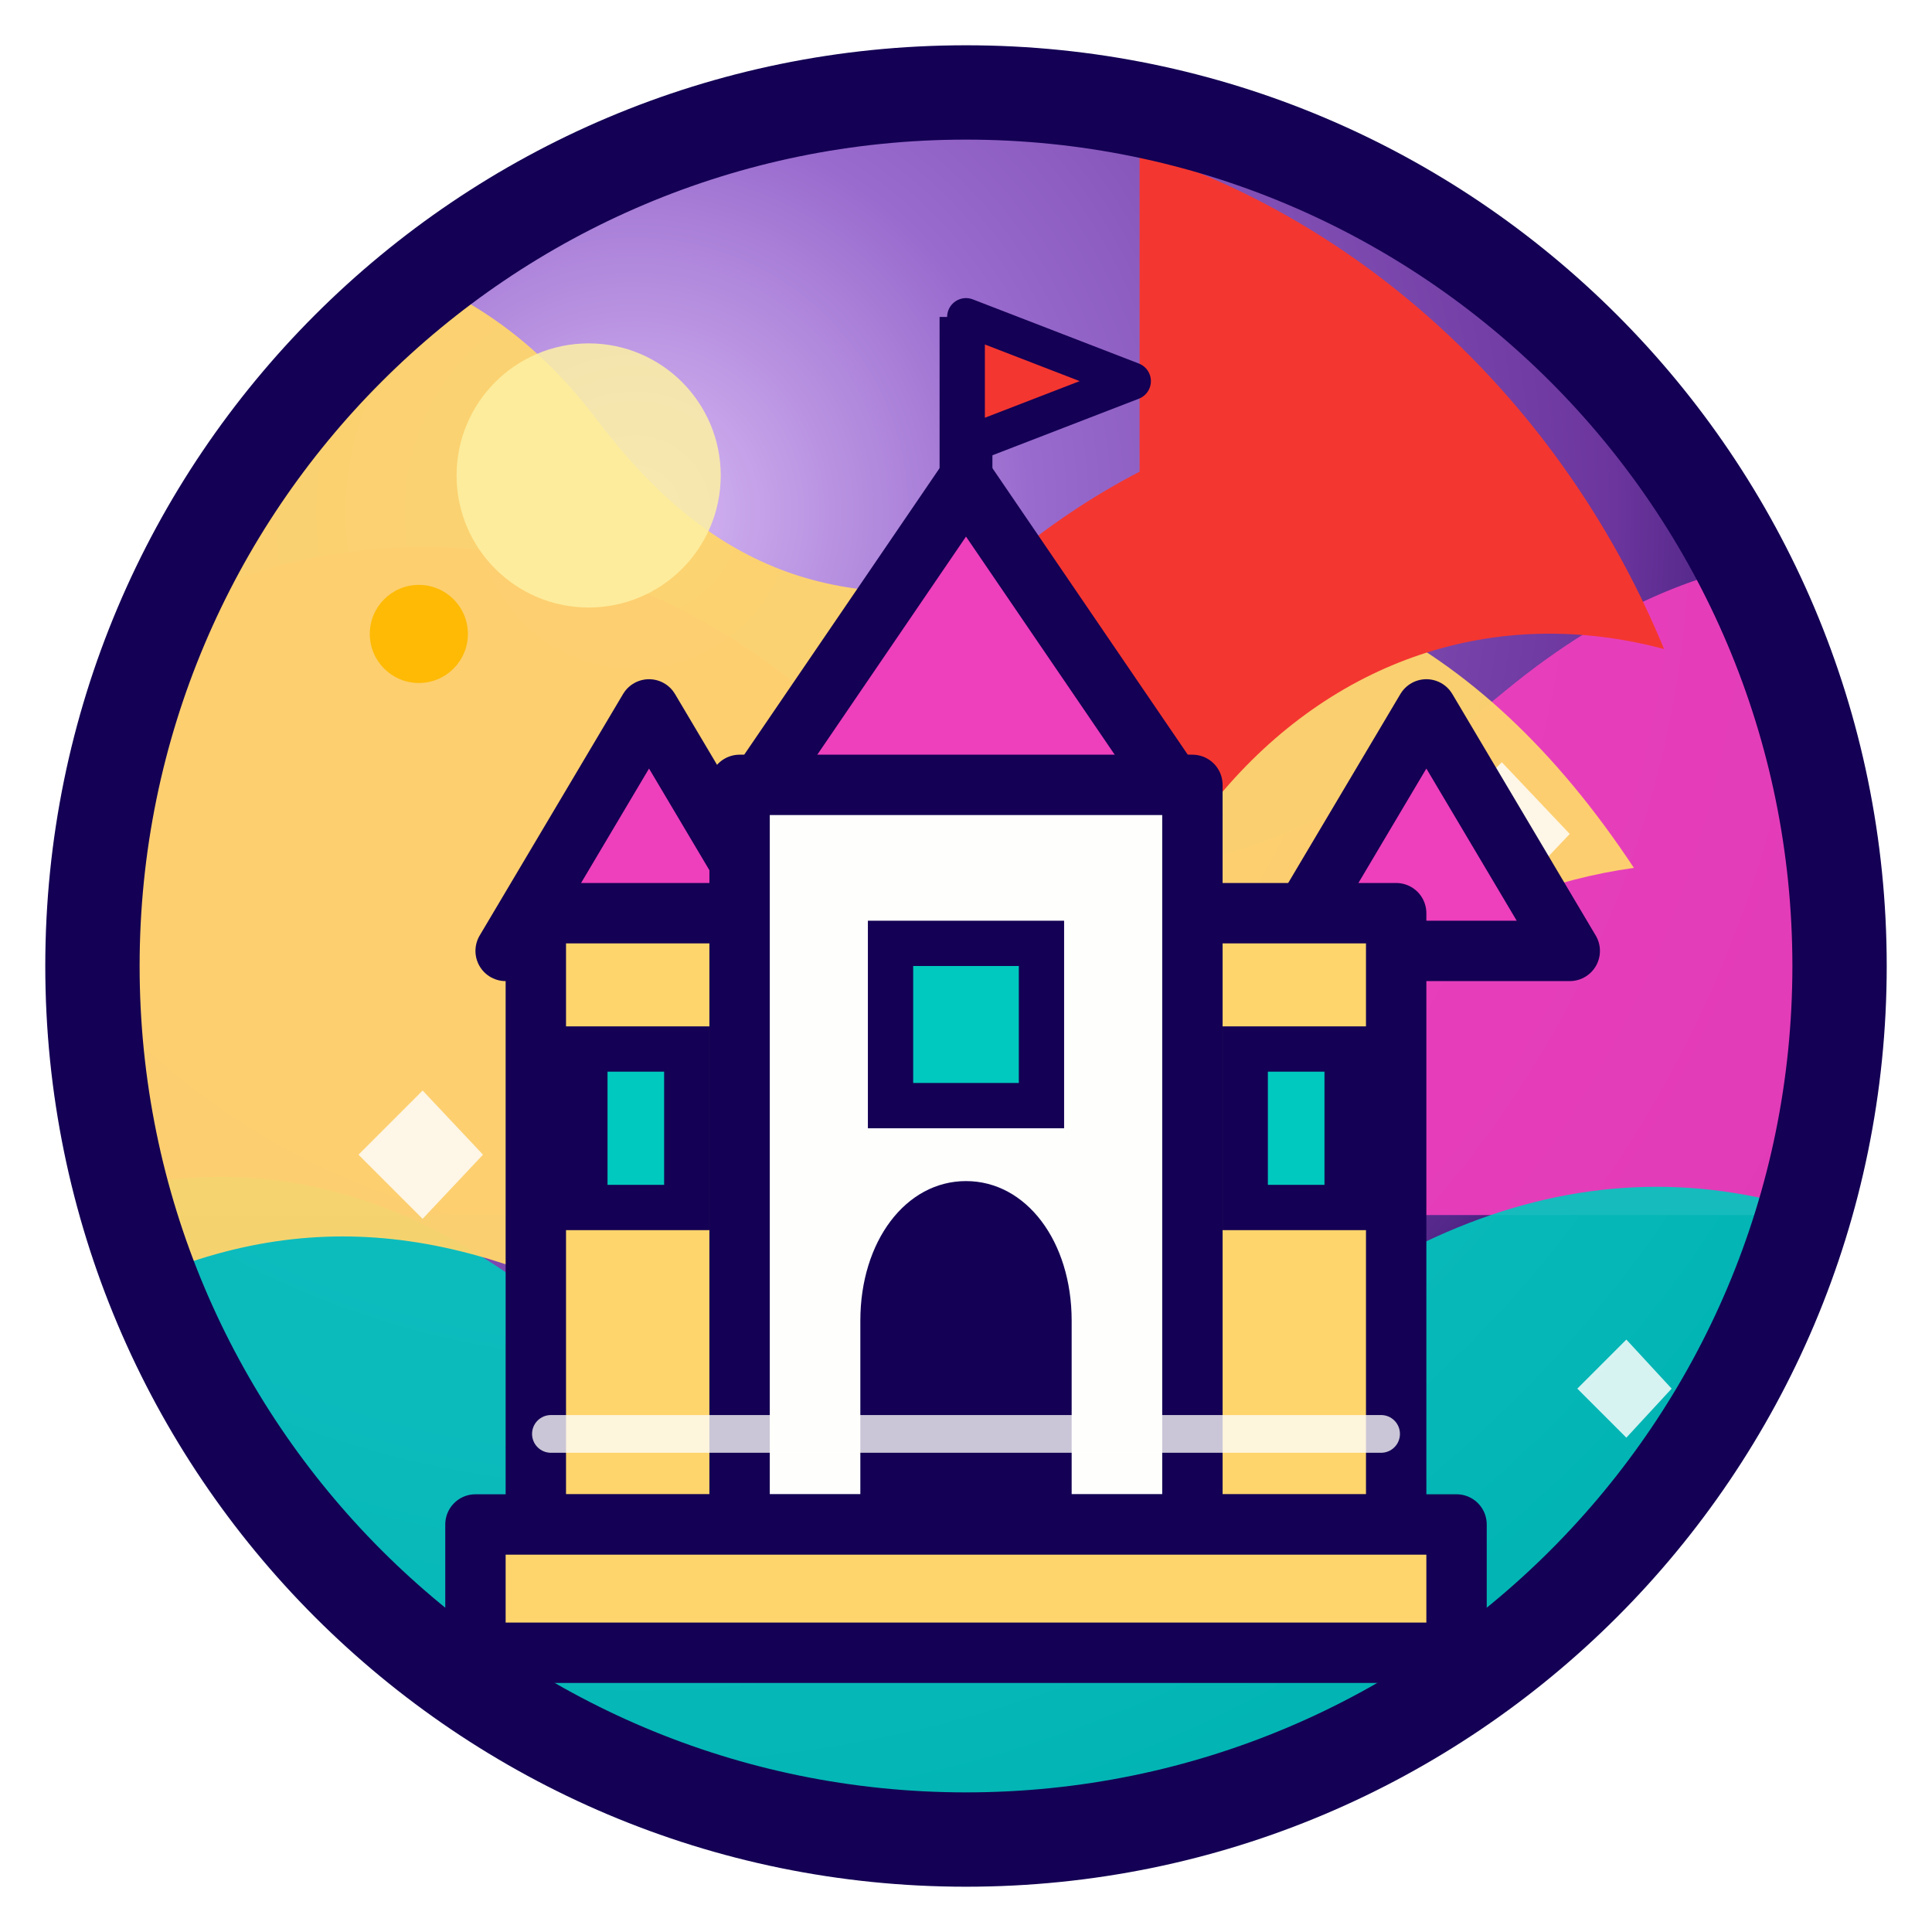
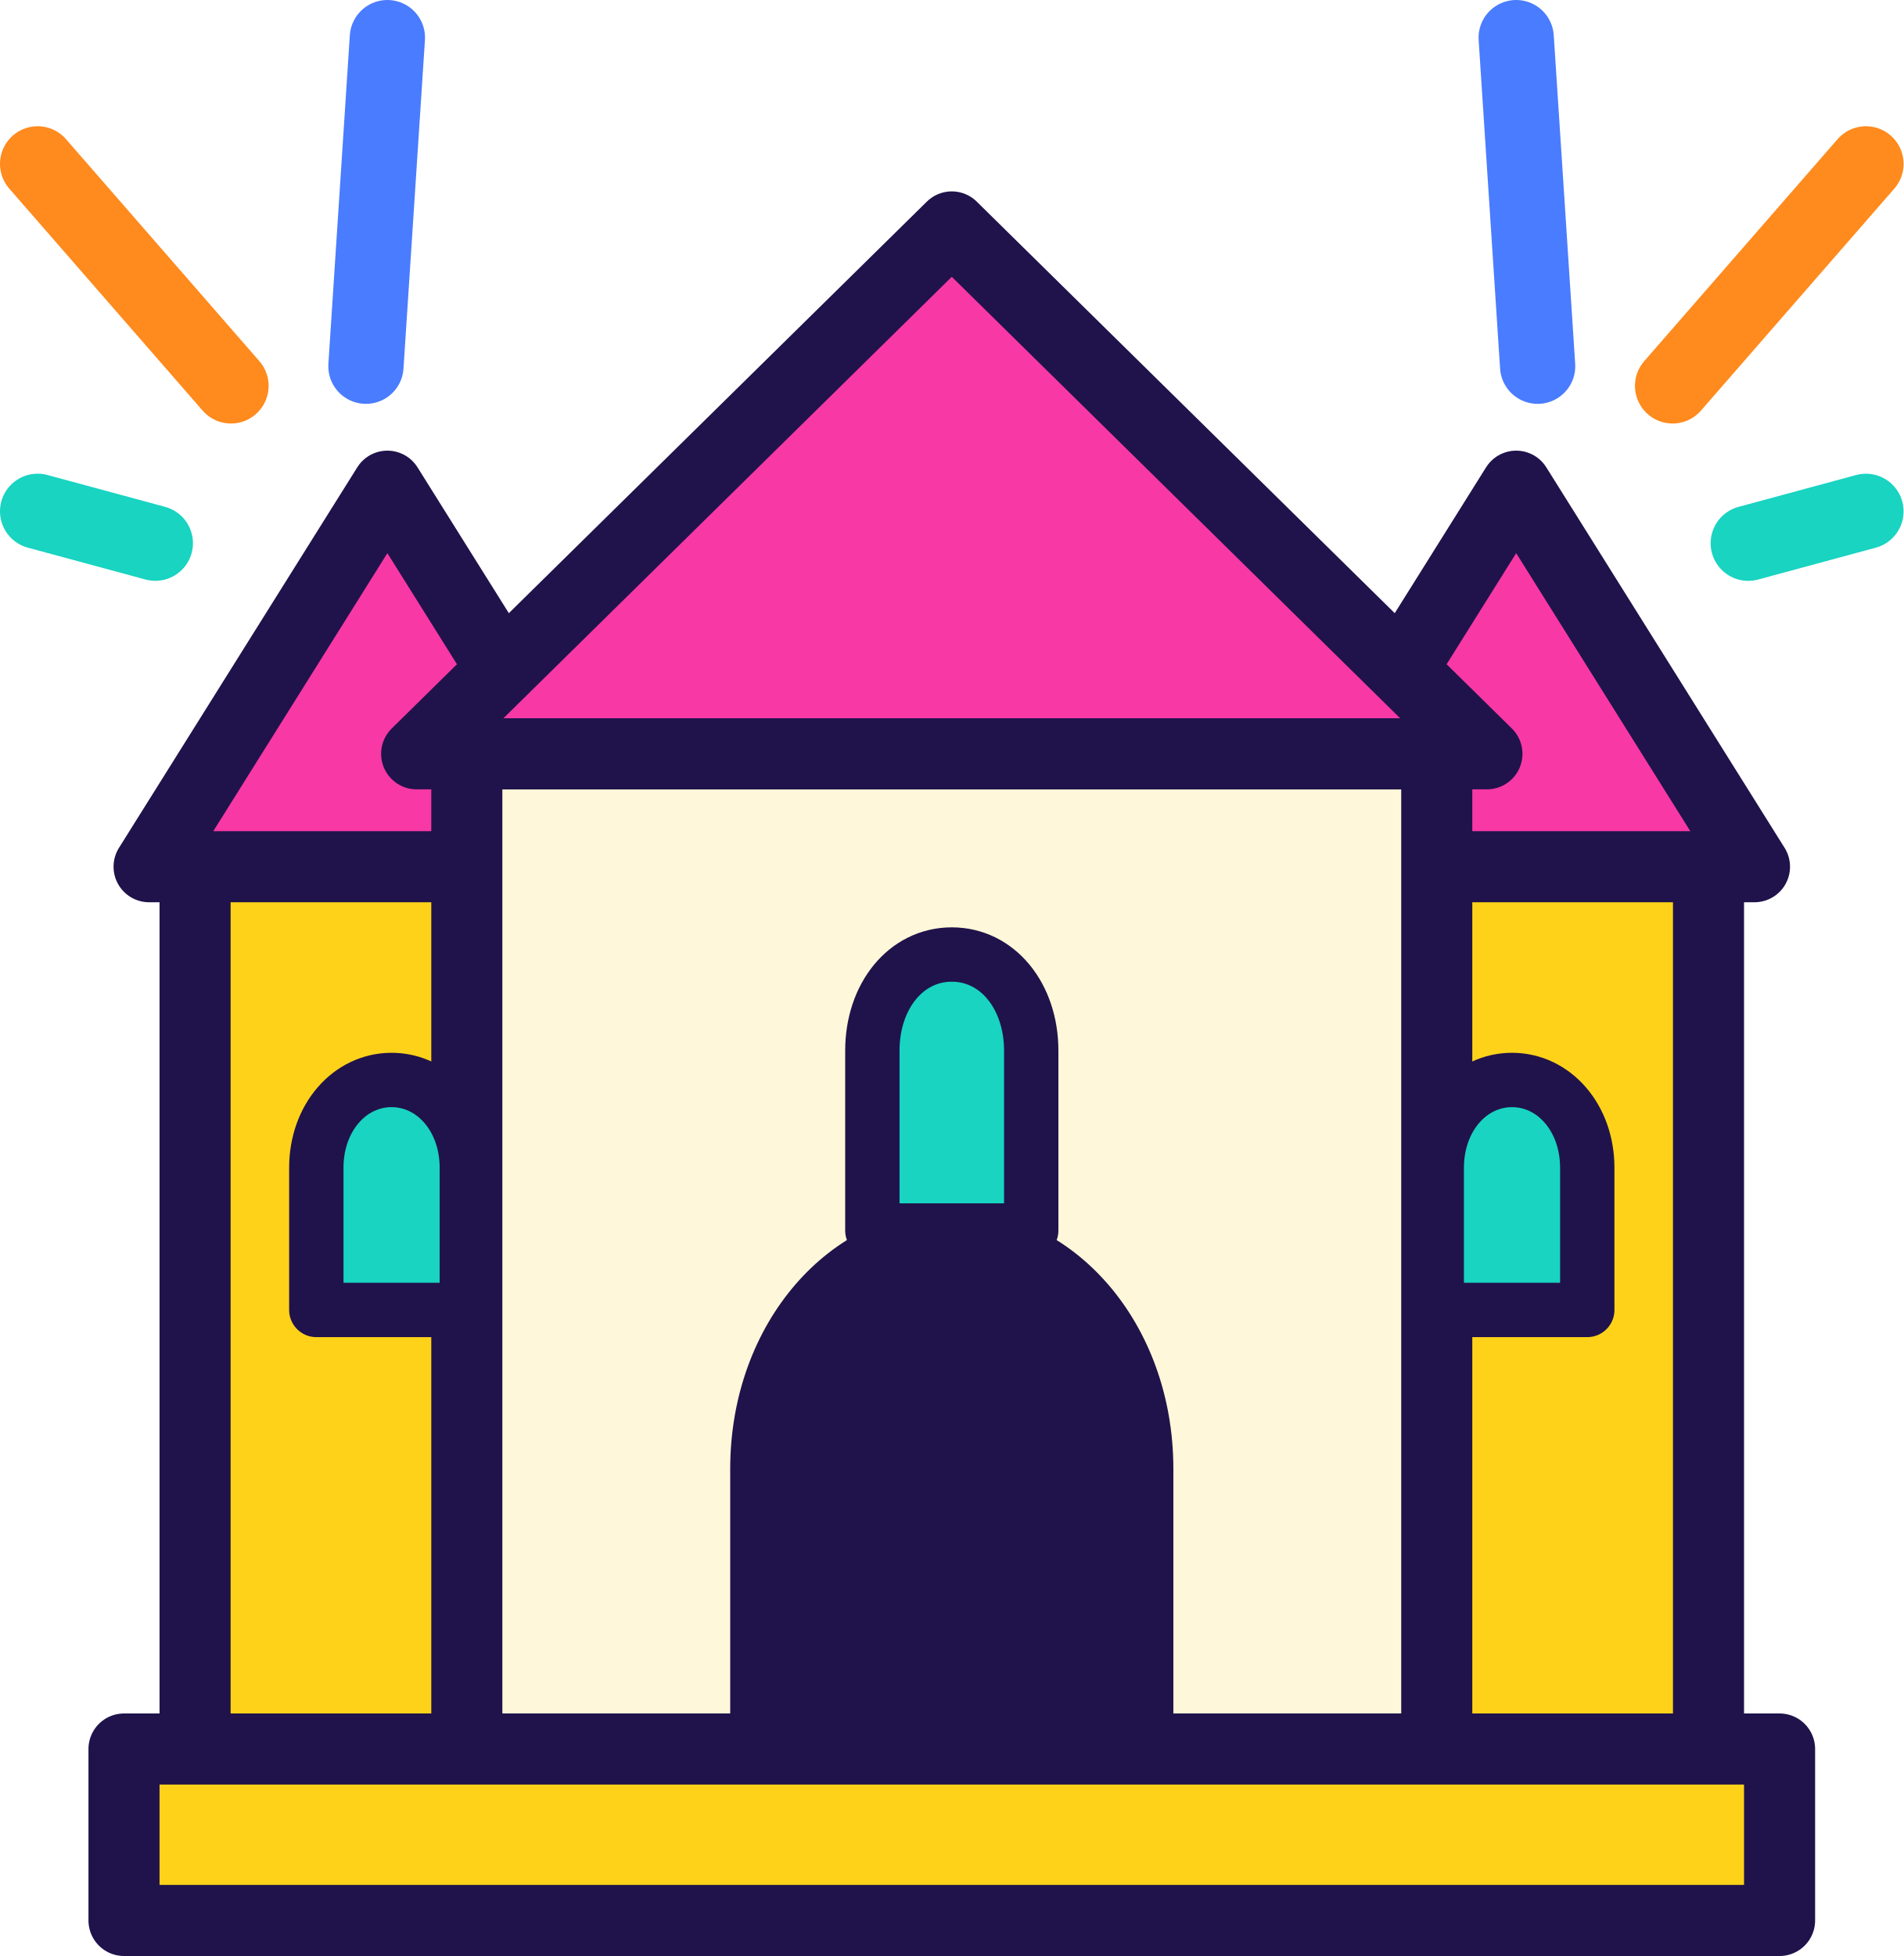
- <svg xmlns="http://www.w3.org/2000/svg" viewBox="0 0 512 512">
+ <svg xmlns="http://www.w3.org/2000/svg" id="_Слой_1" data-name="Слой_1" version="1.1" viewBox="0 0 455.32 467.77">
  <defs>
-     <radialGradient id="orb" cx="31%" cy="24%" r="78%">
-       <stop offset="0" stop-color="#d9bbf5" />
-       <stop offset=".29" stop-color="#996bce" />
-       <stop offset=".72" stop-color="#6b359d" />
-       <stop offset="1" stop-color="#140054" />
-     </radialGradient>
-     <clipPath id="orb-clip">
-       <circle cx="256" cy="256" r="228" />
-     </clipPath>
+     <style>
+       .st0 {
+         fill: #18d4c1;
+         stroke-width: 13px;
+       }
+ 
+       .st0, .st1, .st2, .st3 {
+         stroke: #20134b;
+         stroke-linejoin: round;
+       }
+ 
+       .st1 {
+         fill: #ffd21a;
+       }
+ 
+       .st1, .st4, .st5, .st2, .st3, .st6 {
+         stroke-linecap: round;
+       }
+ 
+       .st1, .st2, .st3 {
+         stroke-width: 17px;
+       }
+ 
+       .st4 {
+         stroke: #ff8a1d;
+       }
+ 
+       .st4, .st5, .st6 {
+         fill: none;
+         stroke-width: 18px;
+       }
+ 
+       .st5 {
+         stroke: #18d4c1;
+       }
+ 
+       .st2 {
+         fill: #f738a5;
+       }
+ 
+       .st3 {
+         fill: #fff7d9;
+       }
+ 
+       .st6 {
+         stroke: #4a7cff;
+       }
+ 
+       .st7 {
+         fill: #20134b;
+       }
+     </style>
  </defs>
-   <circle cx="256" cy="256" r="244" fill="#140054" />
-   <circle cx="256" cy="256" r="228" fill="url(#orb)" />
-   <g clip-path="url(#orb-clip)">
-     <path d="M-12 199c77-71 167-70 233-9 58 53 104 54 178-7 57-47 109-41 150-20v159H-12z" fill="#ee3fbd" opacity=".94" />
-     <path d="M-8 329c67-33 118-15 165 26 51 45 119 50 175 4 60-50 123-60 188-19v205H-8z" fill="#00c9bf" opacity=".9" />
-     <path d="M19 84c53-30 105-18 139 27 28 37 60 53 111 43 69-14 123 14 164 76-43 6-79 31-109 68-46 56-102 76-170 45-50-23-94-21-145 12z" fill="#fed46c" opacity=".96" />
-     <path d="M302 40c62 20 113 69 139 132-45-12-88 3-118 39-32 39-74 60-126 53 18-66 55-113 105-139z" fill="#f43630" />
-     <circle cx="156" cy="126" r="35" fill="#fdf1a3" opacity=".85" />
-     <circle cx="111" cy="168" r="13" fill="#feba05" />
-     <path d="M398 202l18 19-18 19-19-19zm-286 87 16 17-16 17-17-17zm319 66 12 13-12 13-13-13z" fill="#fefefd" opacity=".84" />
+   <g>
+     <path class="st6" d="M362.66,9l5.13,78.58" />
+     <path class="st4" d="M446.32,39.19l-46.25,53.09" />
+     <path class="st5" d="M446.32,122.29l-28.15,7.62" />
  </g>
-   <circle cx="256" cy="256" r="228" fill="none" stroke="#140054" stroke-width="18" />
-   <path d="M134 252l38-64 38 64zm206 0 38-64 38 64zM196 216l60-88 60 88z" fill="#ee3fbd" stroke="#140054" stroke-linejoin="round" stroke-width="16" />
-   <path d="M256 128V84" stroke="#140054" stroke-width="14" />
-   <path d="M256 84l44 17-44 17z" fill="#f43630" stroke="#140054" stroke-linejoin="round" stroke-width="10" />
-   <path d="M142 242h60v162h-60zm168 0h60v162h-60z" fill="#fed46c" stroke="#140054" stroke-linejoin="round" stroke-width="16" />
-   <path d="M196 208h120v196H196z" fill="#fefefd" stroke="#140054" stroke-linejoin="round" stroke-width="16" />
-   <path d="M126 404h260v34H126z" fill="#fed46c" stroke="#140054" stroke-linejoin="round" stroke-width="16" />
-   <path d="M228 404v-54c0-21 12-37 28-37s28 16 28 37v54z" fill="#140054" />
-   <path d="M155 278h27v42h-27zm175 0h27v42h-27zm-94-28h40v43h-40z" rx="12" fill="#00c9bf" stroke="#140054" stroke-width="12" />
-   <path d="M146 380h220" stroke="#fefefd" stroke-linecap="round" stroke-width="10" opacity=".78" />
+   <g>
+     <path class="st6" d="M87.53,87.58l5.13-78.58" />
+     <path class="st4" d="M55.25,92.28L9,39.19" />
+     <path class="st5" d="M37.15,129.9l-28.15-7.62" />
+   </g>
+   <g>
+     <path class="st1" d="M46.66,435.27v-229h91v229H46.66Z" />
+     <path class="st1" d="M317.66,435.27v-229h91v229h-91Z" />
+     <path class="st2" d="M35.66,207.27l57-91,57,91H35.66Z" />
+     <path class="st2" d="M305.66,207.27l57-91,57,91h-114Z" />
+     <path class="st3" d="M111.66,435.27v-255h232v255H111.66Z" />
+     <path class="st2" d="M99.66,180.27L227.66,54.27l128,126H99.66Z" />
+     <path class="st1" d="M29.66,418.27h396v41H29.66v-41Z" />
+   </g>
+   <g>
+     <path class="st0" d="M75.66,313.27v-34c0-12,8-21,18-21s18,9,18,21v34h-36Z" />
+     <path class="st0" d="M343.66,313.27v-34c0-12,8-21,18-21s18,9,18,21v34h-36Z" />
+     <path class="st0" d="M208.66,294.27v-43c0-13,8-23,19-23s19,10,19,23v43h-38Z" />
+   </g>
+   <path class="st7" d="M174.66,426.27v-75c0-35,24-62,53-62s53,27,53,62v75h-106Z" />
</svg>
